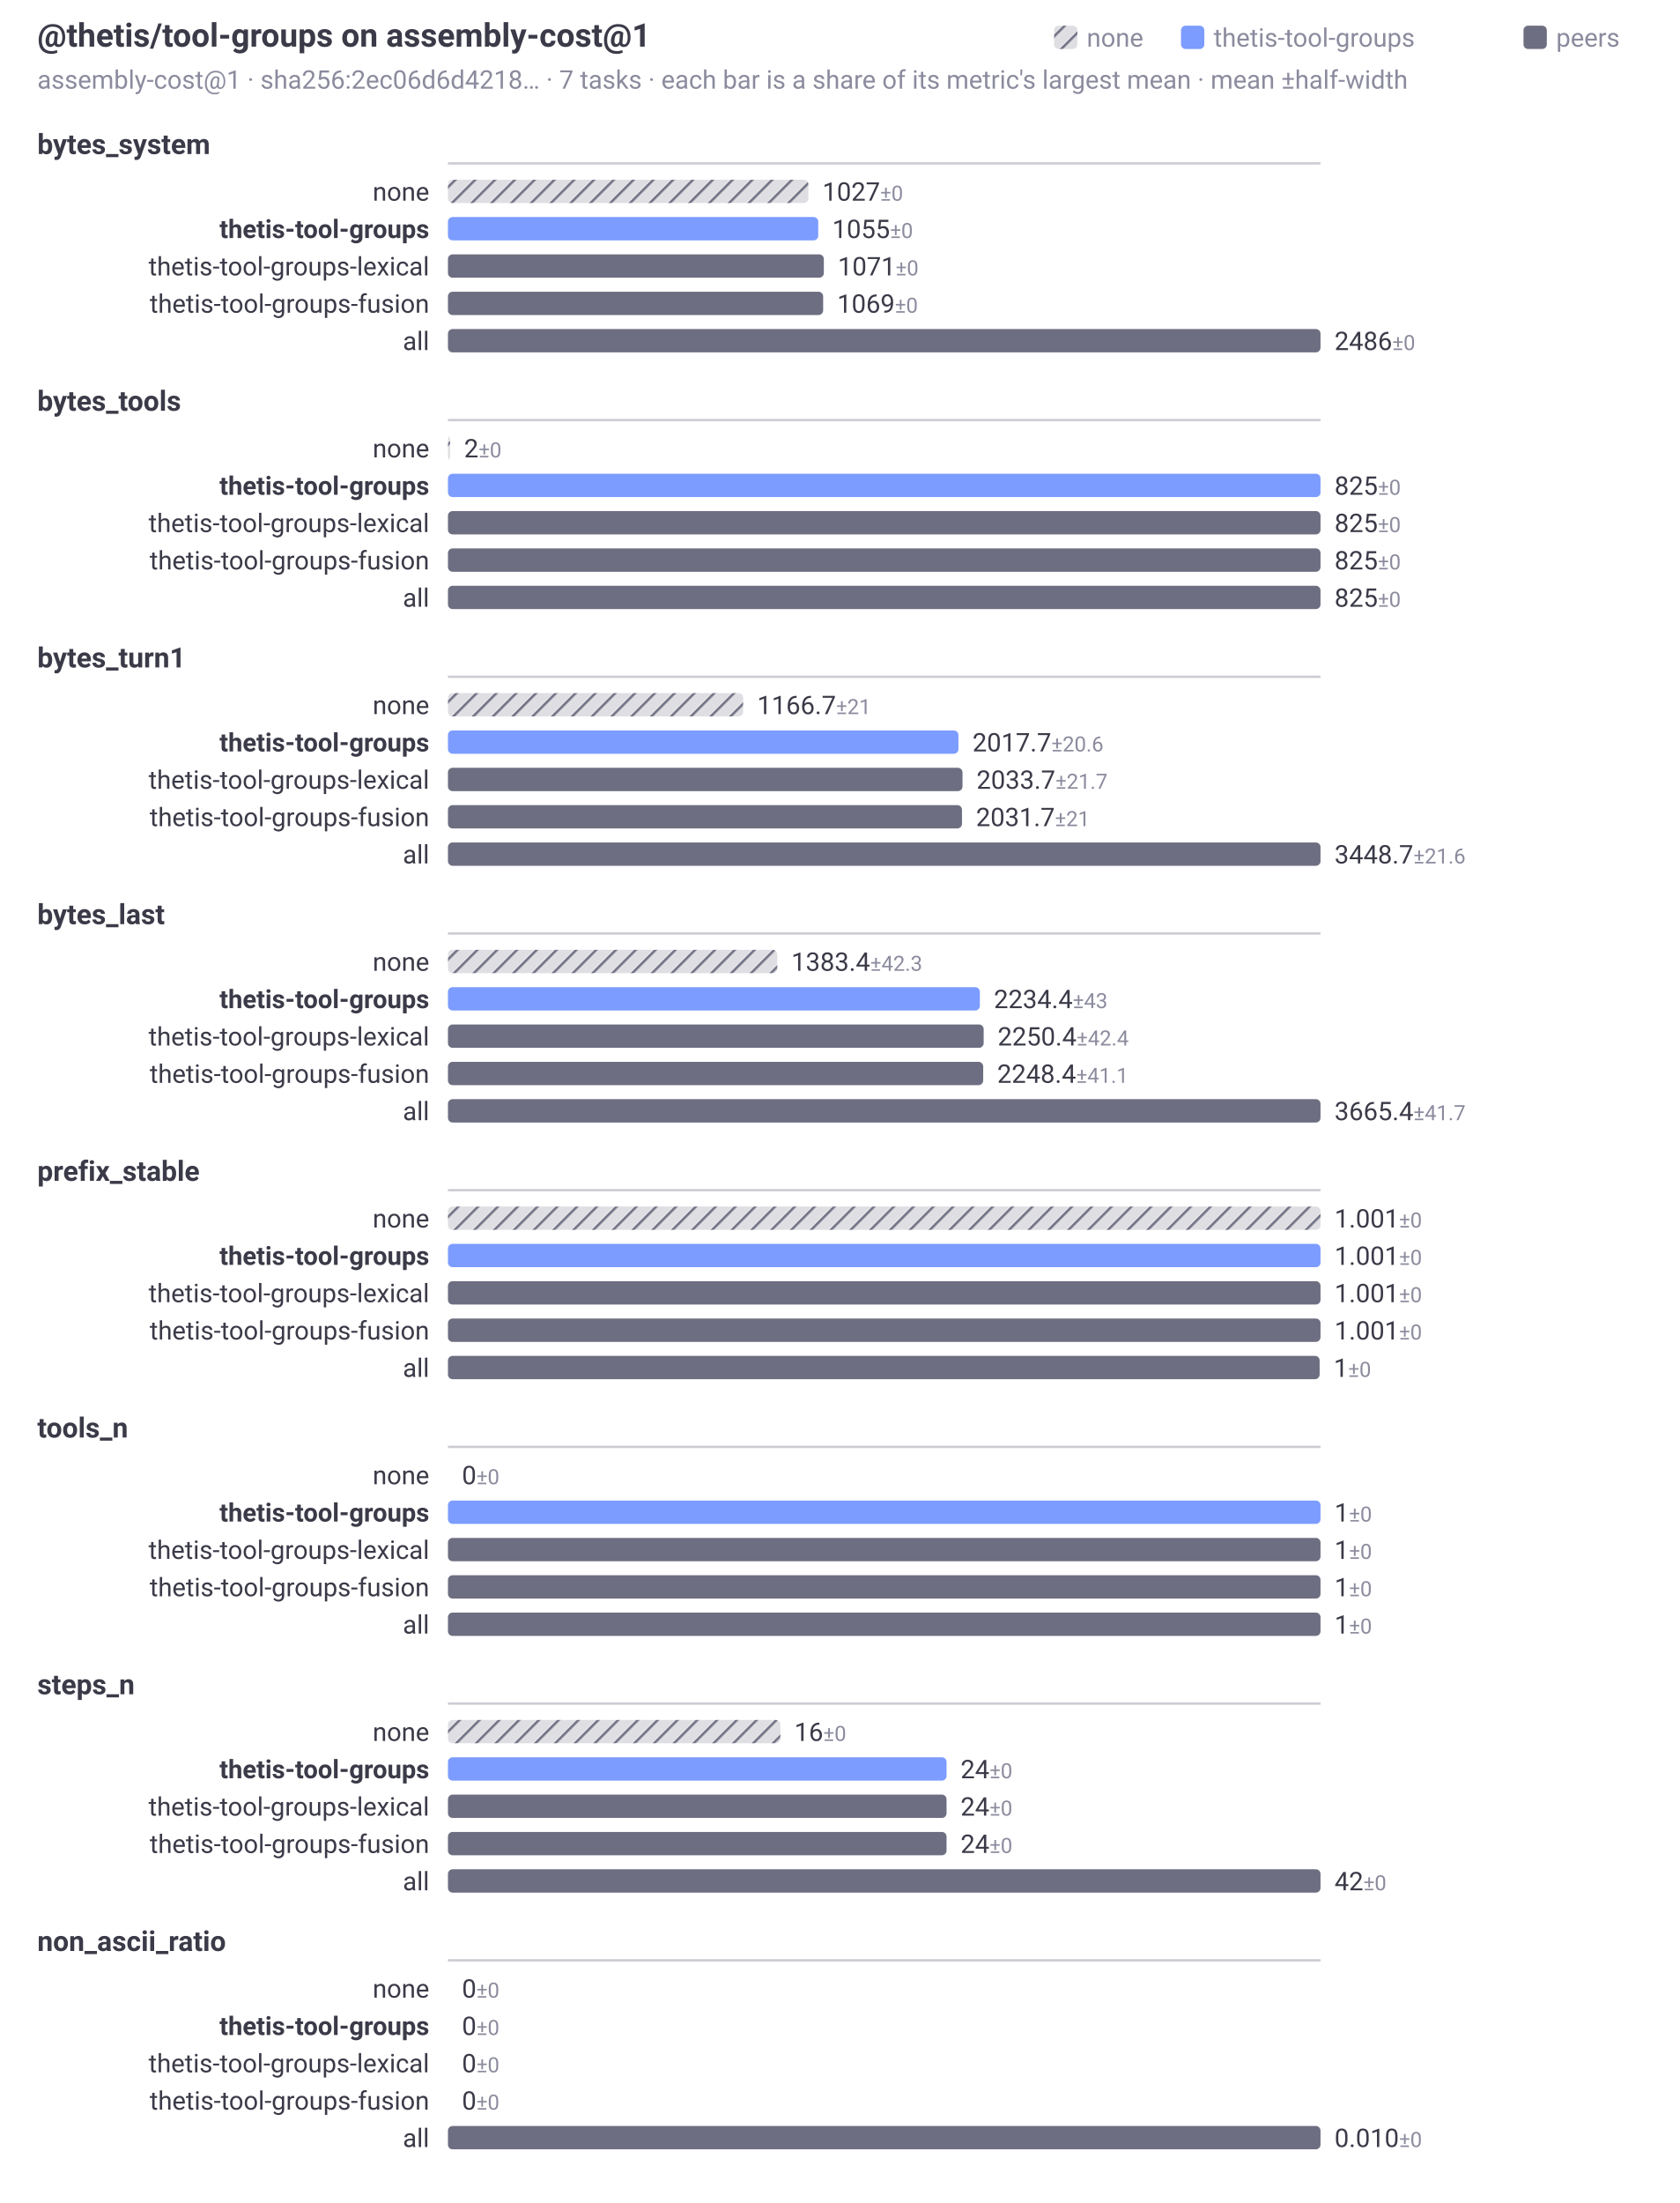
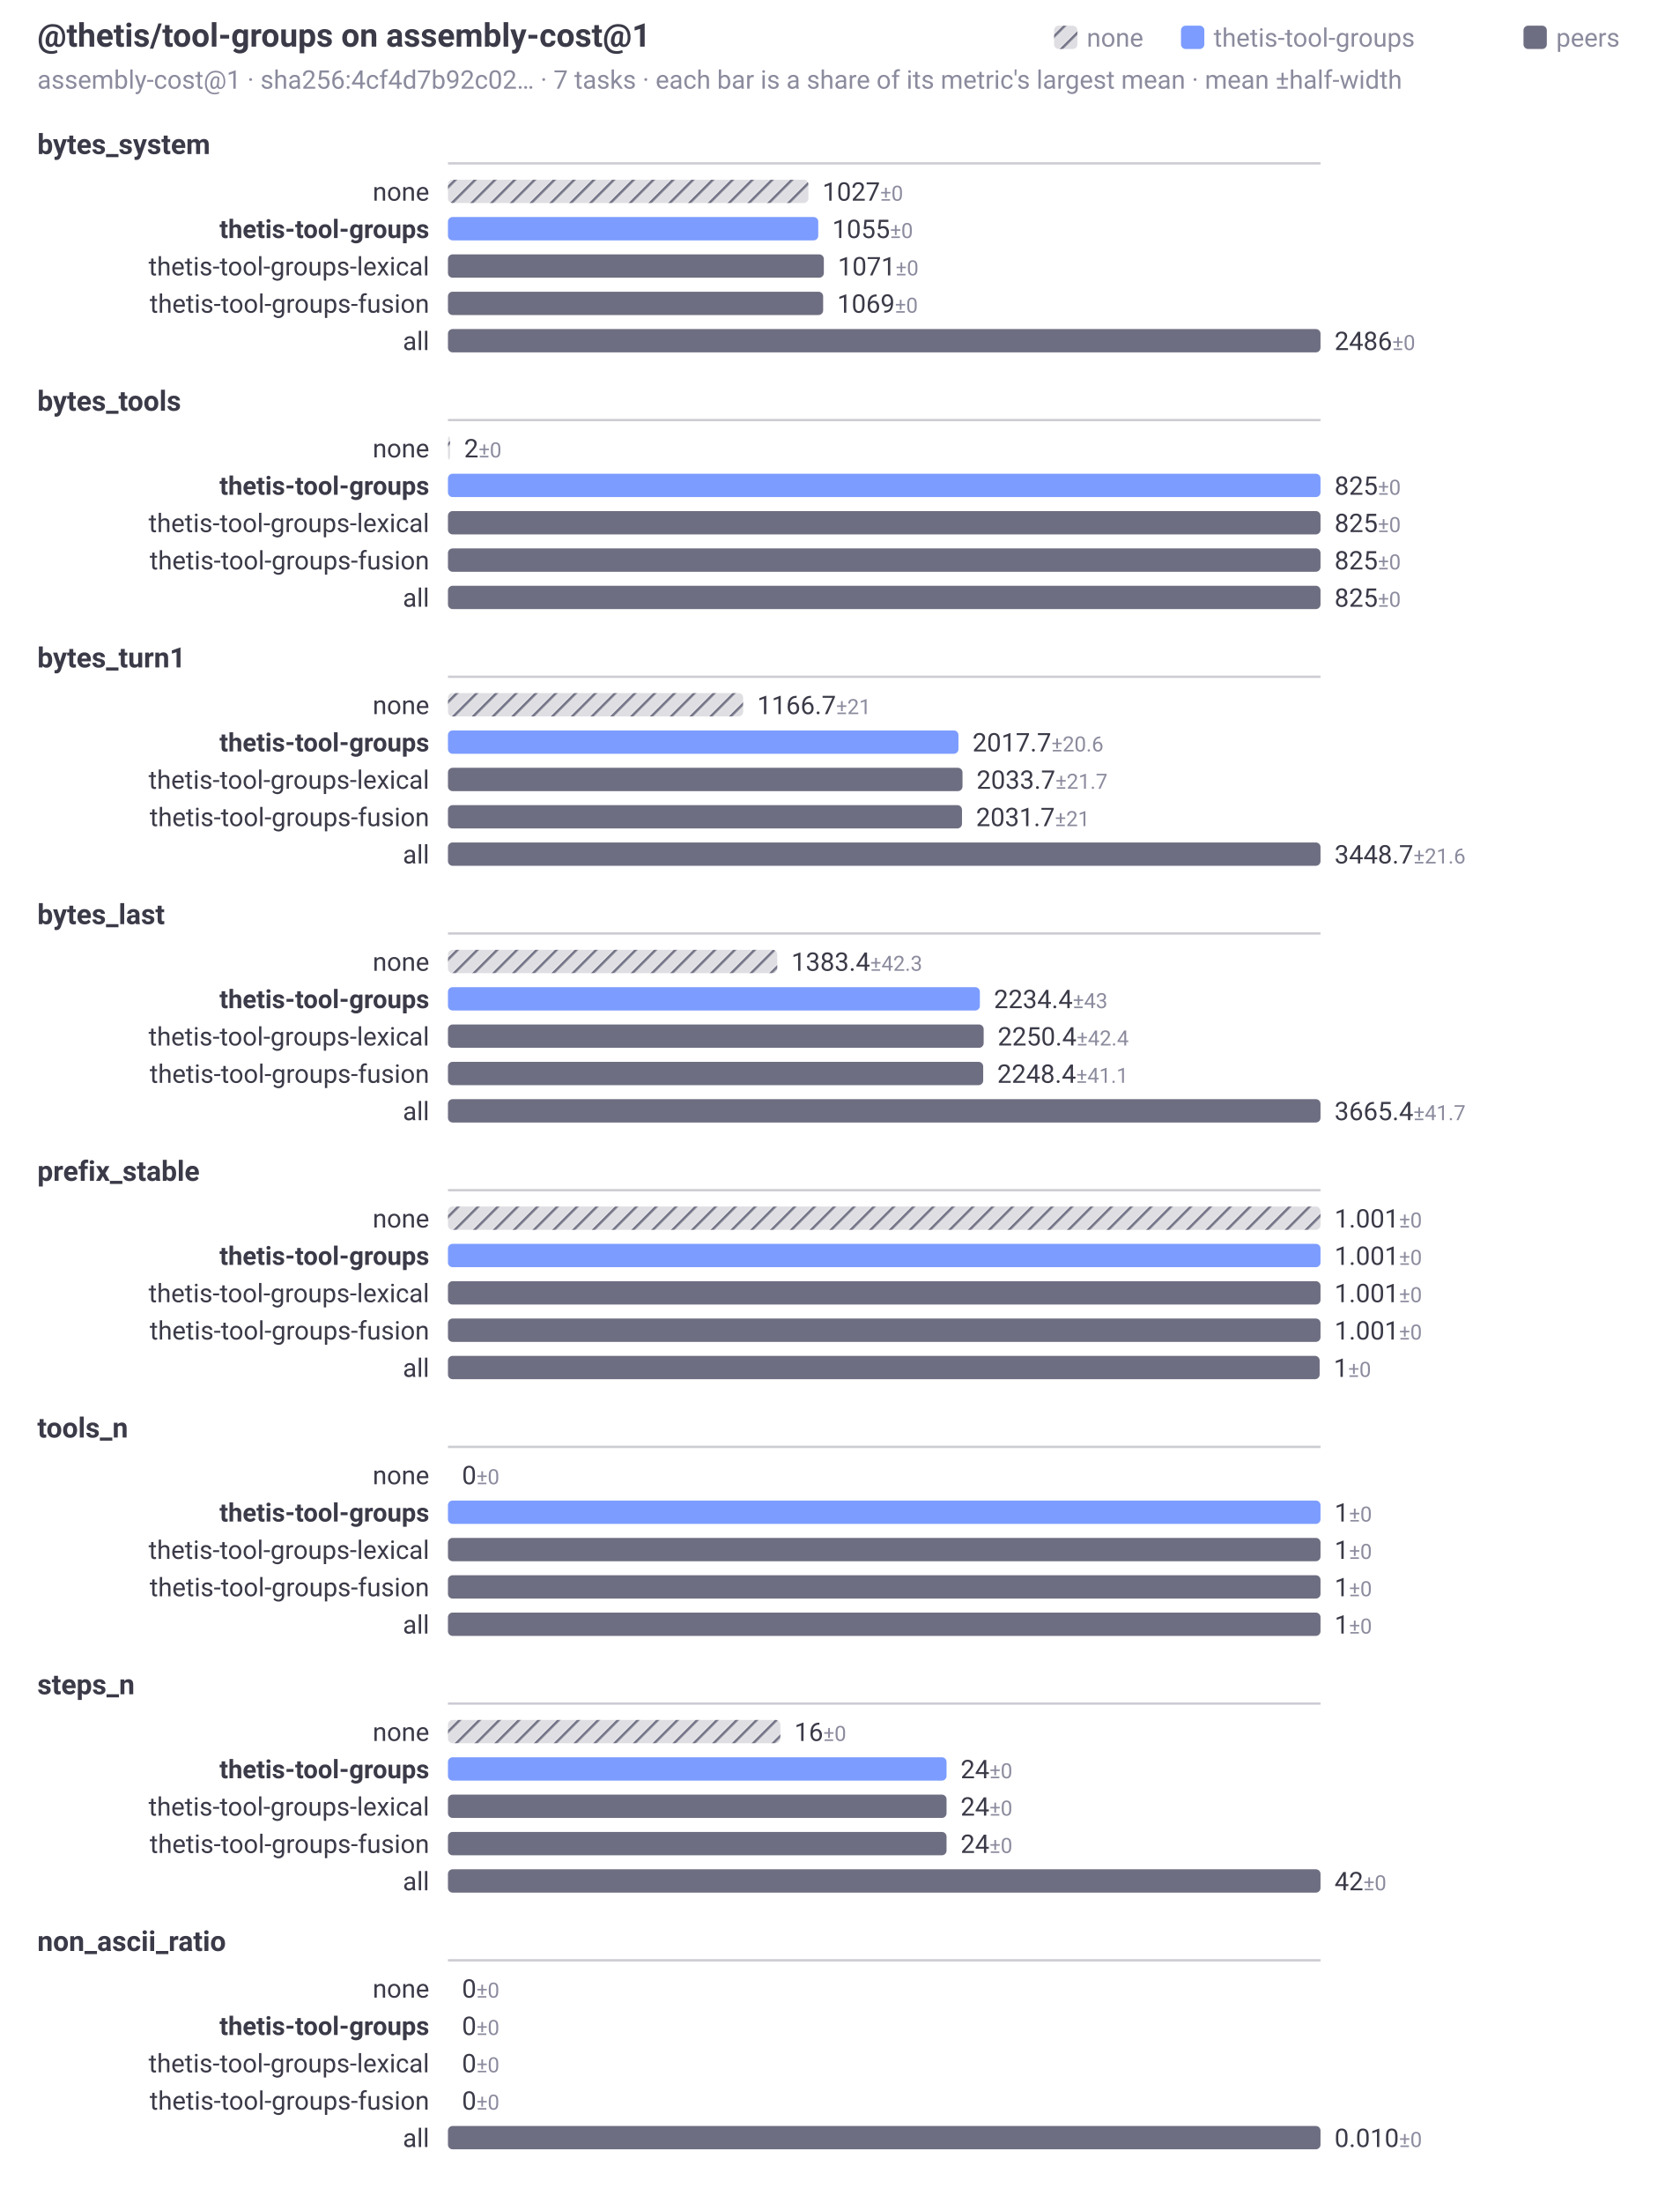
<svg xmlns="http://www.w3.org/2000/svg" width="720" height="944" viewBox="0 0 720 944" role="img" aria-labelledby="t d" font-family="system-ui, -apple-system, Segoe UI, Roboto, sans-serif">
  <style>.t{fill:#3a3a48}.f{fill:#8b8b9e}@media (prefers-color-scheme:dark){.t{fill:#d2d2dc}.f{fill:#9a9aae}}</style>
  <defs>
    <pattern id="hatch" width="6" height="6" patternUnits="userSpaceOnUse" patternTransform="rotate(45)">
      <rect width="6" height="6" fill="#6e6e82" fill-opacity="0.22" />
      <line x1="0" y1="0" x2="0" y2="6" stroke="#6e6e82" stroke-width="2" />
    </pattern>
  </defs>
  <text class="t" x="16" y="20" font-size="14" font-weight="600">@thetis/tool-groups on assembly-cost@1</text>
-   <text class="f" x="16" y="38" font-size="11">assembly-cost@1 · sha256:2ec06d6d4218… · 7 tasks · each bar is a share of its metric's largest mean · mean ±half-width</text>
+   <text class="f" x="16" y="38" font-size="11">assembly-cost@1 · sha256:4cf4d7b92c02… · 7 tasks · each bar is a share of its metric's largest mean · mean ±half-width</text>
  <rect x="653" y="11" width="10" height="10" rx="2" fill="#6e6e82" />
  <text class="f" x="667" y="20" font-size="11">peers</text>
  <rect x="506.2" y="11" width="10" height="10" rx="2" fill="#7c9cff" />
  <text class="f" x="520.2" y="20" font-size="11">thetis-tool-groups</text>
  <rect x="451.8" y="11" width="10" height="10" rx="2" fill="url(#hatch)" />
  <text class="f" x="465.8" y="20" font-size="11">none</text>
  <text class="t" x="16" y="66" font-size="12" font-weight="600">bytes_system</text>
  <line x1="192" y1="70" x2="566" y2="70" stroke="#6e6e82" stroke-opacity="0.35" stroke-width="1" />
  <text class="t" x="184" y="86" font-size="11" text-anchor="end">none</text>
  <rect x="192" y="77" width="154.5" height="10" rx="2" fill="url(#hatch)" />
  <text class="t" x="352.5" y="86" font-size="11">1027<tspan class="f" font-size="9"> ±0</tspan>
  </text>
  <text class="t" x="184" y="102" font-size="11" text-anchor="end" font-weight="600">thetis-tool-groups</text>
  <rect x="192" y="93" width="158.72" height="10" rx="2" fill="#7c9cff" />
  <text class="t" x="356.72" y="102" font-size="11">1055<tspan class="f" font-size="9"> ±0</tspan>
  </text>
  <text class="t" x="184" y="118" font-size="11" text-anchor="end">thetis-tool-groups-lexical</text>
  <rect x="192" y="109" width="161.12" height="10" rx="2" fill="#6e6e82" />
  <text class="t" x="359.12" y="118" font-size="11">1071<tspan class="f" font-size="9"> ±0</tspan>
  </text>
  <text class="t" x="184" y="134" font-size="11" text-anchor="end">thetis-tool-groups-fusion</text>
  <rect x="192" y="125" width="160.82" height="10" rx="2" fill="#6e6e82" />
  <text class="t" x="358.82" y="134" font-size="11">1069<tspan class="f" font-size="9"> ±0</tspan>
  </text>
  <text class="t" x="184" y="150" font-size="11" text-anchor="end">all</text>
  <rect x="192" y="141" width="374" height="10" rx="2" fill="#6e6e82" />
  <text class="t" x="572" y="150" font-size="11">2486<tspan class="f" font-size="9"> ±0</tspan>
  </text>
  <text class="t" x="16" y="176" font-size="12" font-weight="600">bytes_tools</text>
  <line x1="192" y1="180" x2="566" y2="180" stroke="#6e6e82" stroke-opacity="0.35" stroke-width="1" />
  <text class="t" x="184" y="196" font-size="11" text-anchor="end">none</text>
  <rect x="192" y="187" width="0.91" height="10" rx="2" fill="url(#hatch)" />
  <text class="t" x="198.91" y="196" font-size="11">2<tspan class="f" font-size="9"> ±0</tspan>
  </text>
  <text class="t" x="184" y="212" font-size="11" text-anchor="end" font-weight="600">thetis-tool-groups</text>
  <rect x="192" y="203" width="374" height="10" rx="2" fill="#7c9cff" />
  <text class="t" x="572" y="212" font-size="11">825<tspan class="f" font-size="9"> ±0</tspan>
  </text>
  <text class="t" x="184" y="228" font-size="11" text-anchor="end">thetis-tool-groups-lexical</text>
  <rect x="192" y="219" width="374" height="10" rx="2" fill="#6e6e82" />
  <text class="t" x="572" y="228" font-size="11">825<tspan class="f" font-size="9"> ±0</tspan>
  </text>
  <text class="t" x="184" y="244" font-size="11" text-anchor="end">thetis-tool-groups-fusion</text>
  <rect x="192" y="235" width="374" height="10" rx="2" fill="#6e6e82" />
  <text class="t" x="572" y="244" font-size="11">825<tspan class="f" font-size="9"> ±0</tspan>
  </text>
  <text class="t" x="184" y="260" font-size="11" text-anchor="end">all</text>
  <rect x="192" y="251" width="374" height="10" rx="2" fill="#6e6e82" />
  <text class="t" x="572" y="260" font-size="11">825<tspan class="f" font-size="9"> ±0</tspan>
  </text>
  <text class="t" x="16" y="286" font-size="12" font-weight="600">bytes_turn1</text>
  <line x1="192" y1="290" x2="566" y2="290" stroke="#6e6e82" stroke-opacity="0.35" stroke-width="1" />
  <text class="t" x="184" y="306" font-size="11" text-anchor="end">none</text>
  <rect x="192" y="297" width="126.53" height="10" rx="2" fill="url(#hatch)" />
  <text class="t" x="324.53" y="306" font-size="11">1166.7<tspan class="f" font-size="9"> ±21</tspan>
  </text>
  <text class="t" x="184" y="322" font-size="11" text-anchor="end" font-weight="600">thetis-tool-groups</text>
  <rect x="192" y="313" width="218.81" height="10" rx="2" fill="#7c9cff" />
  <text class="t" x="416.81" y="322" font-size="11">2017.7<tspan class="f" font-size="9"> ±20.6</tspan>
  </text>
  <text class="t" x="184" y="338" font-size="11" text-anchor="end">thetis-tool-groups-lexical</text>
  <rect x="192" y="329" width="220.55" height="10" rx="2" fill="#6e6e82" />
  <text class="t" x="418.55" y="338" font-size="11">2033.7<tspan class="f" font-size="9"> ±21.7</tspan>
  </text>
  <text class="t" x="184" y="354" font-size="11" text-anchor="end">thetis-tool-groups-fusion</text>
  <rect x="192" y="345" width="220.33" height="10" rx="2" fill="#6e6e82" />
  <text class="t" x="418.33" y="354" font-size="11">2031.7<tspan class="f" font-size="9"> ±21</tspan>
  </text>
  <text class="t" x="184" y="370" font-size="11" text-anchor="end">all</text>
  <rect x="192" y="361" width="374" height="10" rx="2" fill="#6e6e82" />
  <text class="t" x="572" y="370" font-size="11">3448.7<tspan class="f" font-size="9"> ±21.6</tspan>
  </text>
  <text class="t" x="16" y="396" font-size="12" font-weight="600">bytes_last</text>
  <line x1="192" y1="400" x2="566" y2="400" stroke="#6e6e82" stroke-opacity="0.35" stroke-width="1" />
  <text class="t" x="184" y="416" font-size="11" text-anchor="end">none</text>
  <rect x="192" y="407" width="141.16" height="10" rx="2" fill="url(#hatch)" />
  <text class="t" x="339.16" y="416" font-size="11">1383.4<tspan class="f" font-size="9"> ±42.3</tspan>
  </text>
  <text class="t" x="184" y="432" font-size="11" text-anchor="end" font-weight="600">thetis-tool-groups</text>
  <rect x="192" y="423" width="227.99" height="10" rx="2" fill="#7c9cff" />
  <text class="t" x="425.99" y="432" font-size="11">2234.4<tspan class="f" font-size="9"> ±43</tspan>
  </text>
  <text class="t" x="184" y="448" font-size="11" text-anchor="end">thetis-tool-groups-lexical</text>
  <rect x="192" y="439" width="229.62" height="10" rx="2" fill="#6e6e82" />
  <text class="t" x="427.62" y="448" font-size="11">2250.4<tspan class="f" font-size="9"> ±42.4</tspan>
  </text>
  <text class="t" x="184" y="464" font-size="11" text-anchor="end">thetis-tool-groups-fusion</text>
  <rect x="192" y="455" width="229.42" height="10" rx="2" fill="#6e6e82" />
  <text class="t" x="427.42" y="464" font-size="11">2248.4<tspan class="f" font-size="9"> ±41.1</tspan>
  </text>
  <text class="t" x="184" y="480" font-size="11" text-anchor="end">all</text>
  <rect x="192" y="471" width="374" height="10" rx="2" fill="#6e6e82" />
  <text class="t" x="572" y="480" font-size="11">3665.4<tspan class="f" font-size="9"> ±41.7</tspan>
  </text>
  <text class="t" x="16" y="506" font-size="12" font-weight="600">prefix_stable</text>
  <line x1="192" y1="510" x2="566" y2="510" stroke="#6e6e82" stroke-opacity="0.35" stroke-width="1" />
  <text class="t" x="184" y="526" font-size="11" text-anchor="end">none</text>
  <rect x="192" y="517" width="374" height="10" rx="2" fill="url(#hatch)" />
  <text class="t" x="572" y="526" font-size="11">1.001<tspan class="f" font-size="9"> ±0</tspan>
  </text>
  <text class="t" x="184" y="542" font-size="11" text-anchor="end" font-weight="600">thetis-tool-groups</text>
  <rect x="192" y="533" width="374" height="10" rx="2" fill="#7c9cff" />
  <text class="t" x="572" y="542" font-size="11">1.001<tspan class="f" font-size="9"> ±0</tspan>
  </text>
  <text class="t" x="184" y="558" font-size="11" text-anchor="end">thetis-tool-groups-lexical</text>
  <rect x="192" y="549" width="374" height="10" rx="2" fill="#6e6e82" />
  <text class="t" x="572" y="558" font-size="11">1.001<tspan class="f" font-size="9"> ±0</tspan>
  </text>
  <text class="t" x="184" y="574" font-size="11" text-anchor="end">thetis-tool-groups-fusion</text>
  <rect x="192" y="565" width="374" height="10" rx="2" fill="#6e6e82" />
  <text class="t" x="572" y="574" font-size="11">1.001<tspan class="f" font-size="9"> ±0</tspan>
  </text>
  <text class="t" x="184" y="590" font-size="11" text-anchor="end">all</text>
  <rect x="192" y="581" width="373.63" height="10" rx="2" fill="#6e6e82" />
  <text class="t" x="571.63" y="590" font-size="11">1<tspan class="f" font-size="9"> ±0</tspan>
  </text>
  <text class="t" x="16" y="616" font-size="12" font-weight="600">tools_n</text>
  <line x1="192" y1="620" x2="566" y2="620" stroke="#6e6e82" stroke-opacity="0.35" stroke-width="1" />
  <text class="t" x="184" y="636" font-size="11" text-anchor="end">none</text>
  <rect x="192" y="627" width="0" height="10" rx="2" fill="url(#hatch)" />
  <text class="t" x="198" y="636" font-size="11">0<tspan class="f" font-size="9"> ±0</tspan>
  </text>
  <text class="t" x="184" y="652" font-size="11" text-anchor="end" font-weight="600">thetis-tool-groups</text>
  <rect x="192" y="643" width="374" height="10" rx="2" fill="#7c9cff" />
  <text class="t" x="572" y="652" font-size="11">1<tspan class="f" font-size="9"> ±0</tspan>
  </text>
  <text class="t" x="184" y="668" font-size="11" text-anchor="end">thetis-tool-groups-lexical</text>
  <rect x="192" y="659" width="374" height="10" rx="2" fill="#6e6e82" />
  <text class="t" x="572" y="668" font-size="11">1<tspan class="f" font-size="9"> ±0</tspan>
  </text>
  <text class="t" x="184" y="684" font-size="11" text-anchor="end">thetis-tool-groups-fusion</text>
  <rect x="192" y="675" width="374" height="10" rx="2" fill="#6e6e82" />
  <text class="t" x="572" y="684" font-size="11">1<tspan class="f" font-size="9"> ±0</tspan>
  </text>
  <text class="t" x="184" y="700" font-size="11" text-anchor="end">all</text>
  <rect x="192" y="691" width="374" height="10" rx="2" fill="#6e6e82" />
  <text class="t" x="572" y="700" font-size="11">1<tspan class="f" font-size="9"> ±0</tspan>
  </text>
  <text class="t" x="16" y="726" font-size="12" font-weight="600">steps_n</text>
  <line x1="192" y1="730" x2="566" y2="730" stroke="#6e6e82" stroke-opacity="0.35" stroke-width="1" />
  <text class="t" x="184" y="746" font-size="11" text-anchor="end">none</text>
  <rect x="192" y="737" width="142.48" height="10" rx="2" fill="url(#hatch)" />
  <text class="t" x="340.48" y="746" font-size="11">16<tspan class="f" font-size="9"> ±0</tspan>
  </text>
  <text class="t" x="184" y="762" font-size="11" text-anchor="end" font-weight="600">thetis-tool-groups</text>
  <rect x="192" y="753" width="213.71" height="10" rx="2" fill="#7c9cff" />
  <text class="t" x="411.71" y="762" font-size="11">24<tspan class="f" font-size="9"> ±0</tspan>
  </text>
  <text class="t" x="184" y="778" font-size="11" text-anchor="end">thetis-tool-groups-lexical</text>
  <rect x="192" y="769" width="213.71" height="10" rx="2" fill="#6e6e82" />
  <text class="t" x="411.71" y="778" font-size="11">24<tspan class="f" font-size="9"> ±0</tspan>
  </text>
  <text class="t" x="184" y="794" font-size="11" text-anchor="end">thetis-tool-groups-fusion</text>
  <rect x="192" y="785" width="213.71" height="10" rx="2" fill="#6e6e82" />
  <text class="t" x="411.71" y="794" font-size="11">24<tspan class="f" font-size="9"> ±0</tspan>
  </text>
  <text class="t" x="184" y="810" font-size="11" text-anchor="end">all</text>
  <rect x="192" y="801" width="374" height="10" rx="2" fill="#6e6e82" />
  <text class="t" x="572" y="810" font-size="11">42<tspan class="f" font-size="9"> ±0</tspan>
  </text>
  <text class="t" x="16" y="836" font-size="12" font-weight="600">non_ascii_ratio</text>
  <line x1="192" y1="840" x2="566" y2="840" stroke="#6e6e82" stroke-opacity="0.35" stroke-width="1" />
  <text class="t" x="184" y="856" font-size="11" text-anchor="end">none</text>
  <rect x="192" y="847" width="0" height="10" rx="2" fill="url(#hatch)" />
  <text class="t" x="198" y="856" font-size="11">0<tspan class="f" font-size="9"> ±0</tspan>
  </text>
  <text class="t" x="184" y="872" font-size="11" text-anchor="end" font-weight="600">thetis-tool-groups</text>
  <rect x="192" y="863" width="0" height="10" rx="2" fill="#7c9cff" />
  <text class="t" x="198" y="872" font-size="11">0<tspan class="f" font-size="9"> ±0</tspan>
  </text>
  <text class="t" x="184" y="888" font-size="11" text-anchor="end">thetis-tool-groups-lexical</text>
  <rect x="192" y="879" width="0" height="10" rx="2" fill="#6e6e82" />
  <text class="t" x="198" y="888" font-size="11">0<tspan class="f" font-size="9"> ±0</tspan>
  </text>
  <text class="t" x="184" y="904" font-size="11" text-anchor="end">thetis-tool-groups-fusion</text>
  <rect x="192" y="895" width="0" height="10" rx="2" fill="#6e6e82" />
  <text class="t" x="198" y="904" font-size="11">0<tspan class="f" font-size="9"> ±0</tspan>
  </text>
  <text class="t" x="184" y="920" font-size="11" text-anchor="end">all</text>
  <rect x="192" y="911" width="374" height="10" rx="2" fill="#6e6e82" />
  <text class="t" x="572" y="920" font-size="11">0.010<tspan class="f" font-size="9"> ±0</tspan>
  </text>
</svg>
